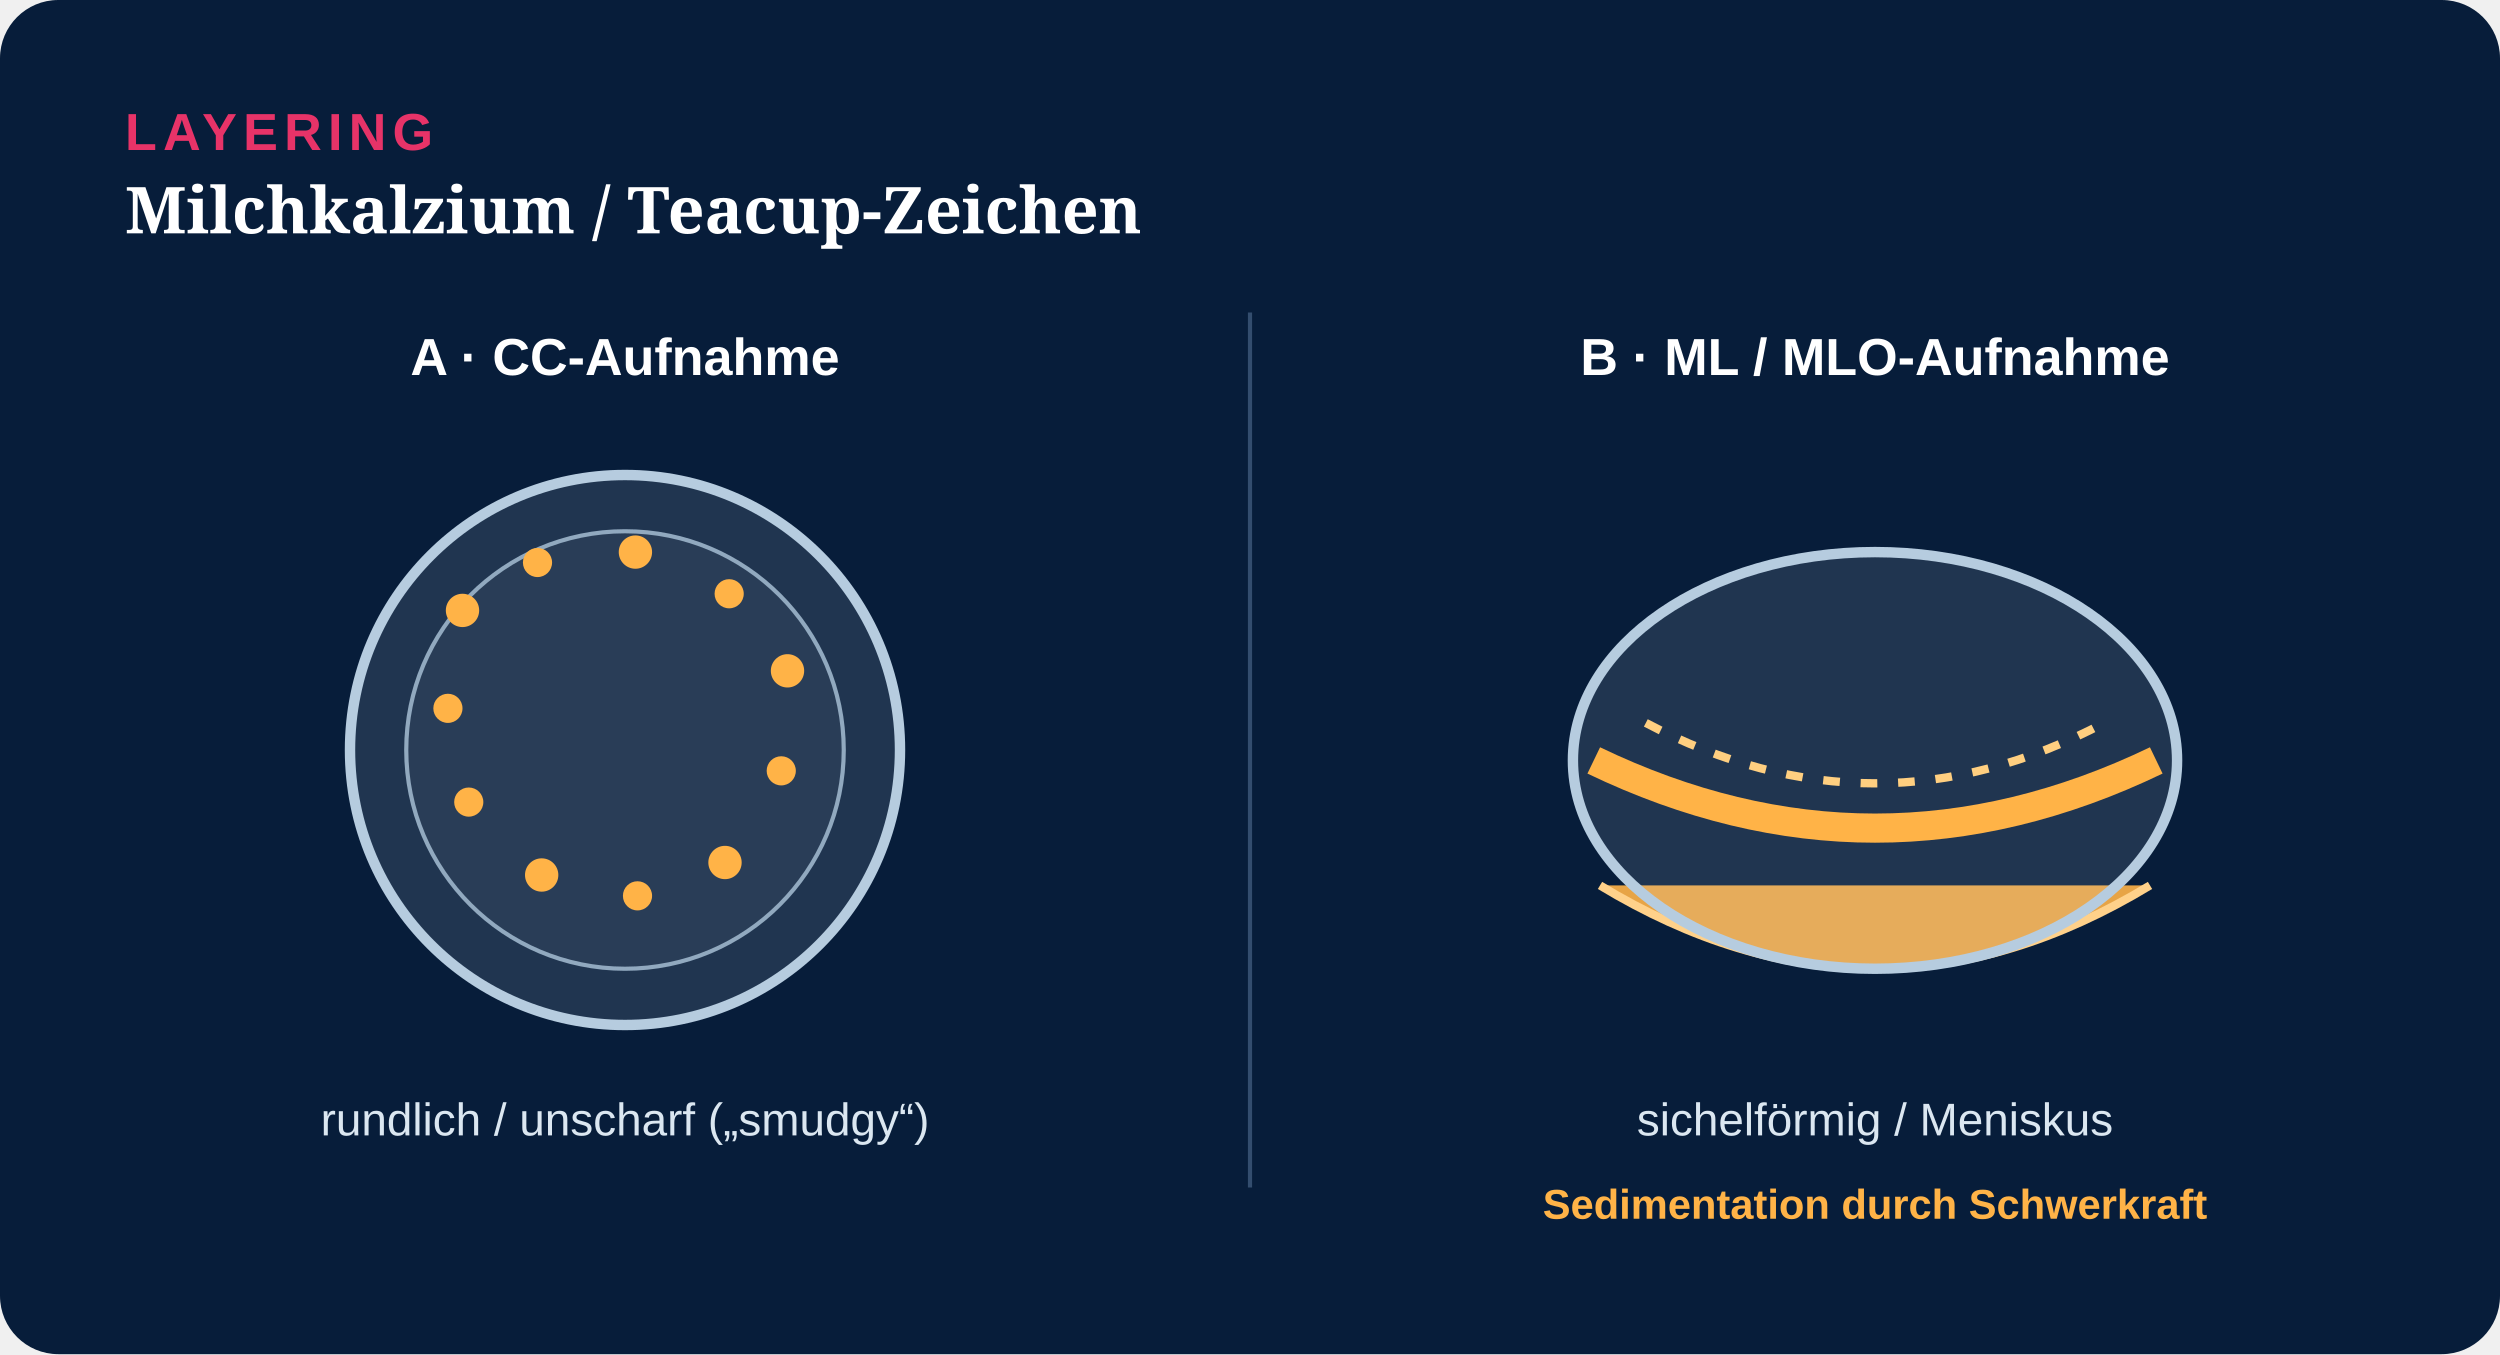
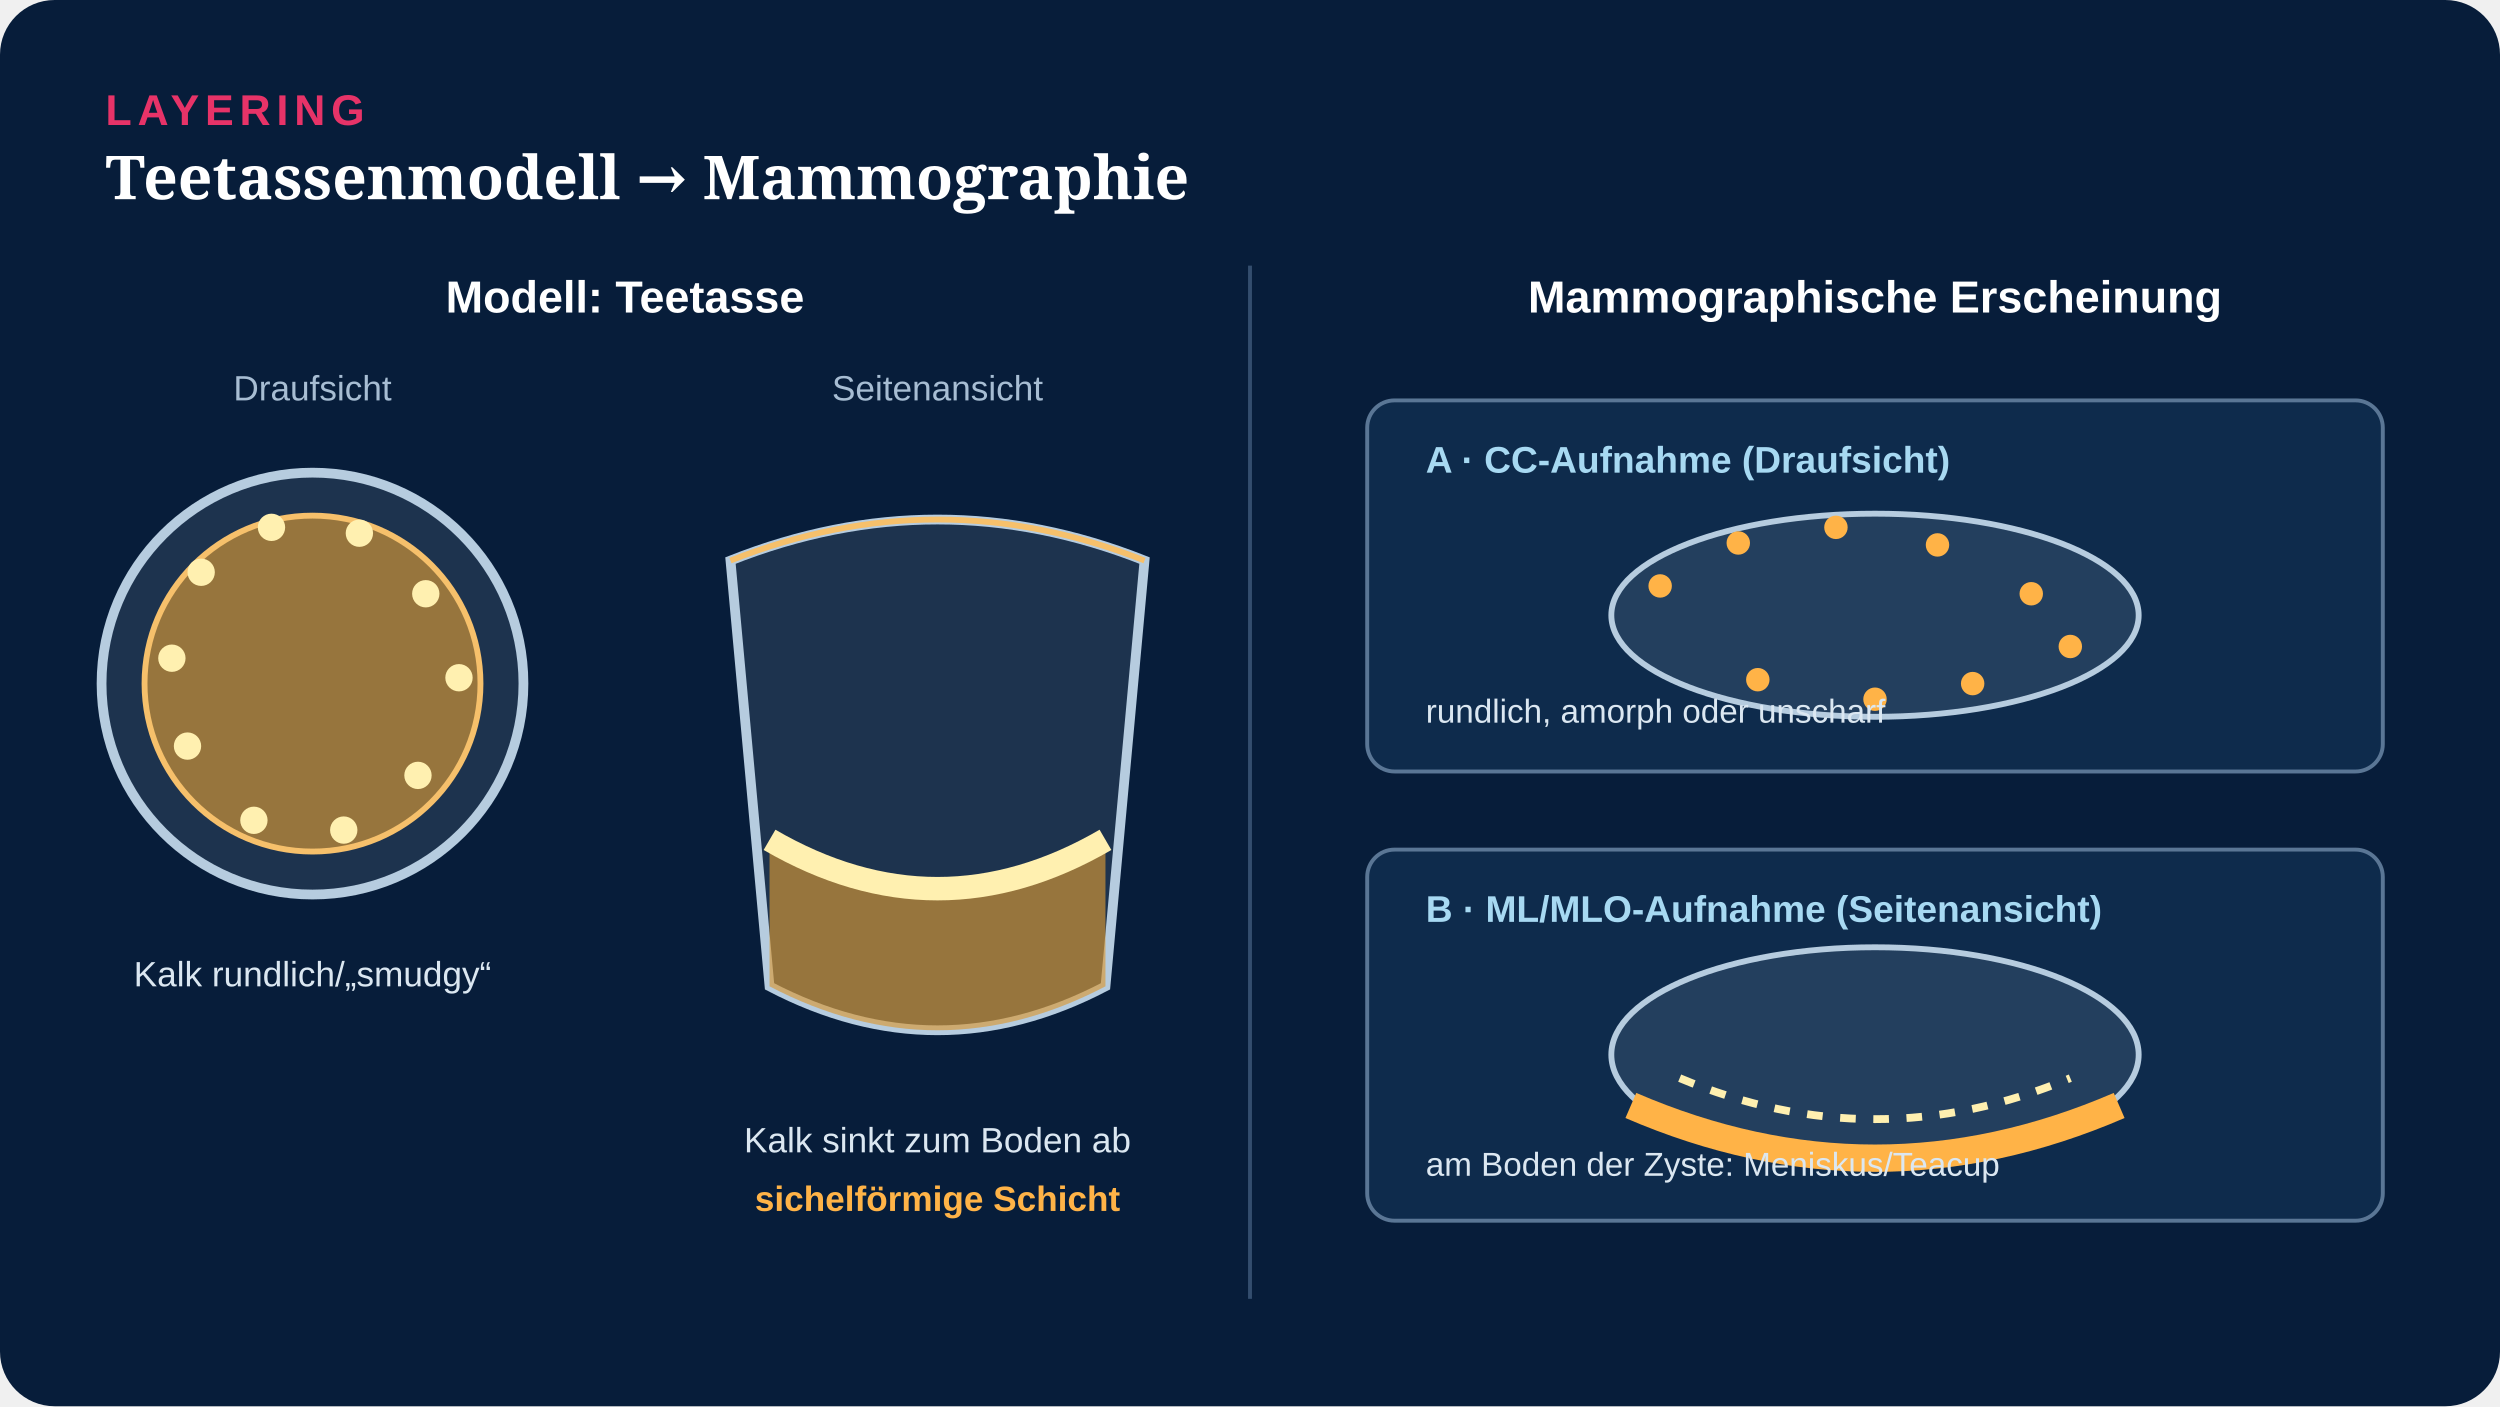
- <svg xmlns="http://www.w3.org/2000/svg" viewBox="0 0 1200 650" role="img" aria-labelledby="title desc">
-   <rect width="1200" height="650" rx="28" fill="#071d3a" />
-   <text x="60" y="72" fill="#e73368" font-family="Arial,sans-serif" font-size="25" font-weight="700" letter-spacing="3">LAYERING</text>
-   <text x="60" y="112" fill="#ffffff" font-family="Georgia,serif" font-size="31" font-weight="700">Milchkalzium / Teacup-Zeichen</text>
-   <line x1="600" y1="150" x2="600" y2="570" stroke="#334d6e" stroke-width="2" />
-   <text x="300" y="180" text-anchor="middle" fill="#ffffff" font-family="Arial,sans-serif" font-size="25" font-weight="700">A · CC-Aufnahme</text>
-   <text x="900" y="180" text-anchor="middle" fill="#ffffff" font-family="Arial,sans-serif" font-size="25" font-weight="700">B · ML / MLO-Aufnahme</text>
-   <circle cx="300" cy="360" r="132" fill="#dbe7f1" fill-opacity=".12" stroke="#b6ccdf" stroke-width="5" />
-   <circle cx="300" cy="360" r="105" fill="#ffffff" fill-opacity=".04" stroke="#91a9bf" stroke-width="2" />
+ <svg xmlns="http://www.w3.org/2000/svg" viewBox="0 0 1280 720" role="img" aria-labelledby="title desc">
+   <rect width="1280" height="720" rx="28" fill="#071d3a" />
+   <text x="54" y="64" fill="#e73368" font-family="Arial,sans-serif" font-size="22" font-weight="700" letter-spacing="3">LAYERING</text>
+   <text x="54" y="102" fill="#fff" font-family="Georgia,serif" font-size="31" font-weight="700">Teetassenmodell → Mammographie</text>
+   <line x1="640" y1="136" x2="640" y2="665" stroke="#334d6e" stroke-width="2" />
+   <text x="320" y="160" text-anchor="middle" fill="#fff" font-family="Arial,sans-serif" font-size="23" font-weight="700">Modell: Teetasse</text>
+   <text x="160" y="205" text-anchor="middle" fill="#a7bdd3" font-family="Arial,sans-serif" font-size="18">Draufsicht</text>
+   <text x="480" y="205" text-anchor="middle" fill="#a7bdd3" font-family="Arial,sans-serif" font-size="18">Seitenansicht</text>
+   <circle cx="160" cy="350" r="108" fill="#c7d6e4" fill-opacity=".12" stroke="#b6ccdf" stroke-width="5" />
+   <circle cx="160" cy="350" r="86" fill="#d99835" fill-opacity=".65" stroke="#f6c06b" stroke-width="3" />
+   <g fill="#fff0b0">
+     <circle cx="103" cy="293" r="7" />
+     <circle cx="139" cy="270" r="7" />
+     <circle cx="184" cy="273" r="7" />
+     <circle cx="218" cy="304" r="7" />
+     <circle cx="235" cy="347" r="7" />
+     <circle cx="214" cy="397" r="7" />
+     <circle cx="176" cy="425" r="7" />
+     <circle cx="130" cy="420" r="7" />
+     <circle cx="96" cy="382" r="7" />
+     <circle cx="88" cy="337" r="7" />
+   </g>
+   <text x="160" y="505" text-anchor="middle" fill="#dbe7f1" font-family="Arial,sans-serif" font-size="18">Kalk rundlich/„smudgy“</text>
+   <path d="M374 287 Q480 245 586 287 L566 505 Q480 550 394 505 Z" fill="#c7d6e4" fill-opacity=".12" stroke="#b6ccdf" stroke-width="5" />
+   <path d="M394 430 Q480 480 566 430 L566 505 Q480 550 394 505 Z" fill="#d99835" fill-opacity=".65" />
+   <path d="M394 430 Q480 480 566 430" fill="none" stroke="#fff0b0" stroke-width="12" />
+   <path d="M374 287 Q480 245 586 287" fill="none" stroke="#f6c06b" stroke-width="3" />
+   <text x="480" y="590" text-anchor="middle" fill="#dbe7f1" font-family="Arial,sans-serif" font-size="18">Kalk sinkt zum Boden ab</text>
+   <text x="480" y="620" text-anchor="middle" fill="#ffb347" font-family="Arial,sans-serif" font-size="18" font-weight="700">sichelförmige Schicht</text>
+   <text x="960" y="160" text-anchor="middle" fill="#fff" font-family="Arial,sans-serif" font-size="23" font-weight="700">Mammographische Erscheinung</text>
+   <rect x="700" y="205" width="520" height="190" rx="14" fill="#0e2b4c" stroke="#5a7695" stroke-width="2" />
+   <text x="730" y="242" fill="#a7d9f2" font-family="Arial,sans-serif" font-size="19" font-weight="700">A · CC-Aufnahme (Draufsicht)</text>
+   <ellipse cx="960" cy="315" rx="135" ry="52" fill="#c7d6e4" fill-opacity=".12" stroke="#b6ccdf" stroke-width="3" />
  <g fill="#ffb347">
-     <circle cx="222" cy="293" r="8" />
-     <circle cx="258" cy="270" r="7" />
-     <circle cx="305" cy="265" r="8" />
-     <circle cx="350" cy="285" r="7" />
-     <circle cx="378" cy="322" r="8" />
-     <circle cx="375" cy="370" r="7" />
-     <circle cx="348" cy="414" r="8" />
-     <circle cx="306" cy="430" r="7" />
-     <circle cx="260" cy="420" r="8" />
-     <circle cx="225" cy="385" r="7" />
-     <circle cx="215" cy="340" r="7" />
+     <circle cx="850" cy="300" r="6" />
+     <circle cx="890" cy="278" r="6" />
+     <circle cx="940" cy="270" r="6" />
+     <circle cx="992" cy="279" r="6" />
+     <circle cx="1040" cy="304" r="6" />
+     <circle cx="1060" cy="331" r="6" />
+     <circle cx="1010" cy="350" r="6" />
+     <circle cx="960" cy="358" r="6" />
+     <circle cx="900" cy="348" r="6" />
  </g>
-   <text x="300" y="545" text-anchor="middle" fill="#dbe7f1" font-family="Arial,sans-serif" font-size="22">rundlich / unscharf („smudgy“)</text>
-   <path d="M768 425 Q900 505 1032 425" fill="#ffb347" fill-opacity=".9" />
-   <path d="M768 425 Q900 505 1032 425" fill="none" stroke="#ffd18a" stroke-width="4" />
-   <ellipse cx="900" cy="365" rx="145" ry="100" fill="#dbe7f1" fill-opacity=".12" stroke="#b6ccdf" stroke-width="5" />
-   <path d="M765 365 Q900 430 1035 365" fill="none" stroke="#ffb347" stroke-width="14" />
-   <path d="M790 347 Q900 405 1010 347" fill="none" stroke="#ffcf80" stroke-width="4" stroke-dasharray="8 10" />
-   <text x="900" y="545" text-anchor="middle" fill="#dbe7f1" font-family="Arial,sans-serif" font-size="22">sichelförmig / Meniskus</text>
-   <text x="900" y="585" text-anchor="middle" fill="#ffb347" font-family="Arial,sans-serif" font-size="20" font-weight="700">Sedimentation durch Schwerkraft</text>
+   <text x="730" y="370" fill="#dbe7f1" font-family="Arial,sans-serif" font-size="17">rundlich, amorph oder unscharf</text>
+   <rect x="700" y="435" width="520" height="190" rx="14" fill="#0e2b4c" stroke="#5a7695" stroke-width="2" />
+   <text x="730" y="472" fill="#a7d9f2" font-family="Arial,sans-serif" font-size="19" font-weight="700">B · ML/MLO-Aufnahme (Seitenansicht)</text>
+   <ellipse cx="960" cy="540" rx="135" ry="55" fill="#c7d6e4" fill-opacity=".12" stroke="#b6ccdf" stroke-width="3" />
+   <path d="M835 566 Q960 620 1085 566" fill="none" stroke="#ffb347" stroke-width="14" />
+   <path d="M860 552 Q960 594 1060 552" fill="none" stroke="#fff0b0" stroke-width="4" stroke-dasharray="8 9" />
+   <text x="730" y="602" fill="#dbe7f1" font-family="Arial,sans-serif" font-size="17">am Boden der Zyste: Meniskus/Teacup</text>
</svg>
